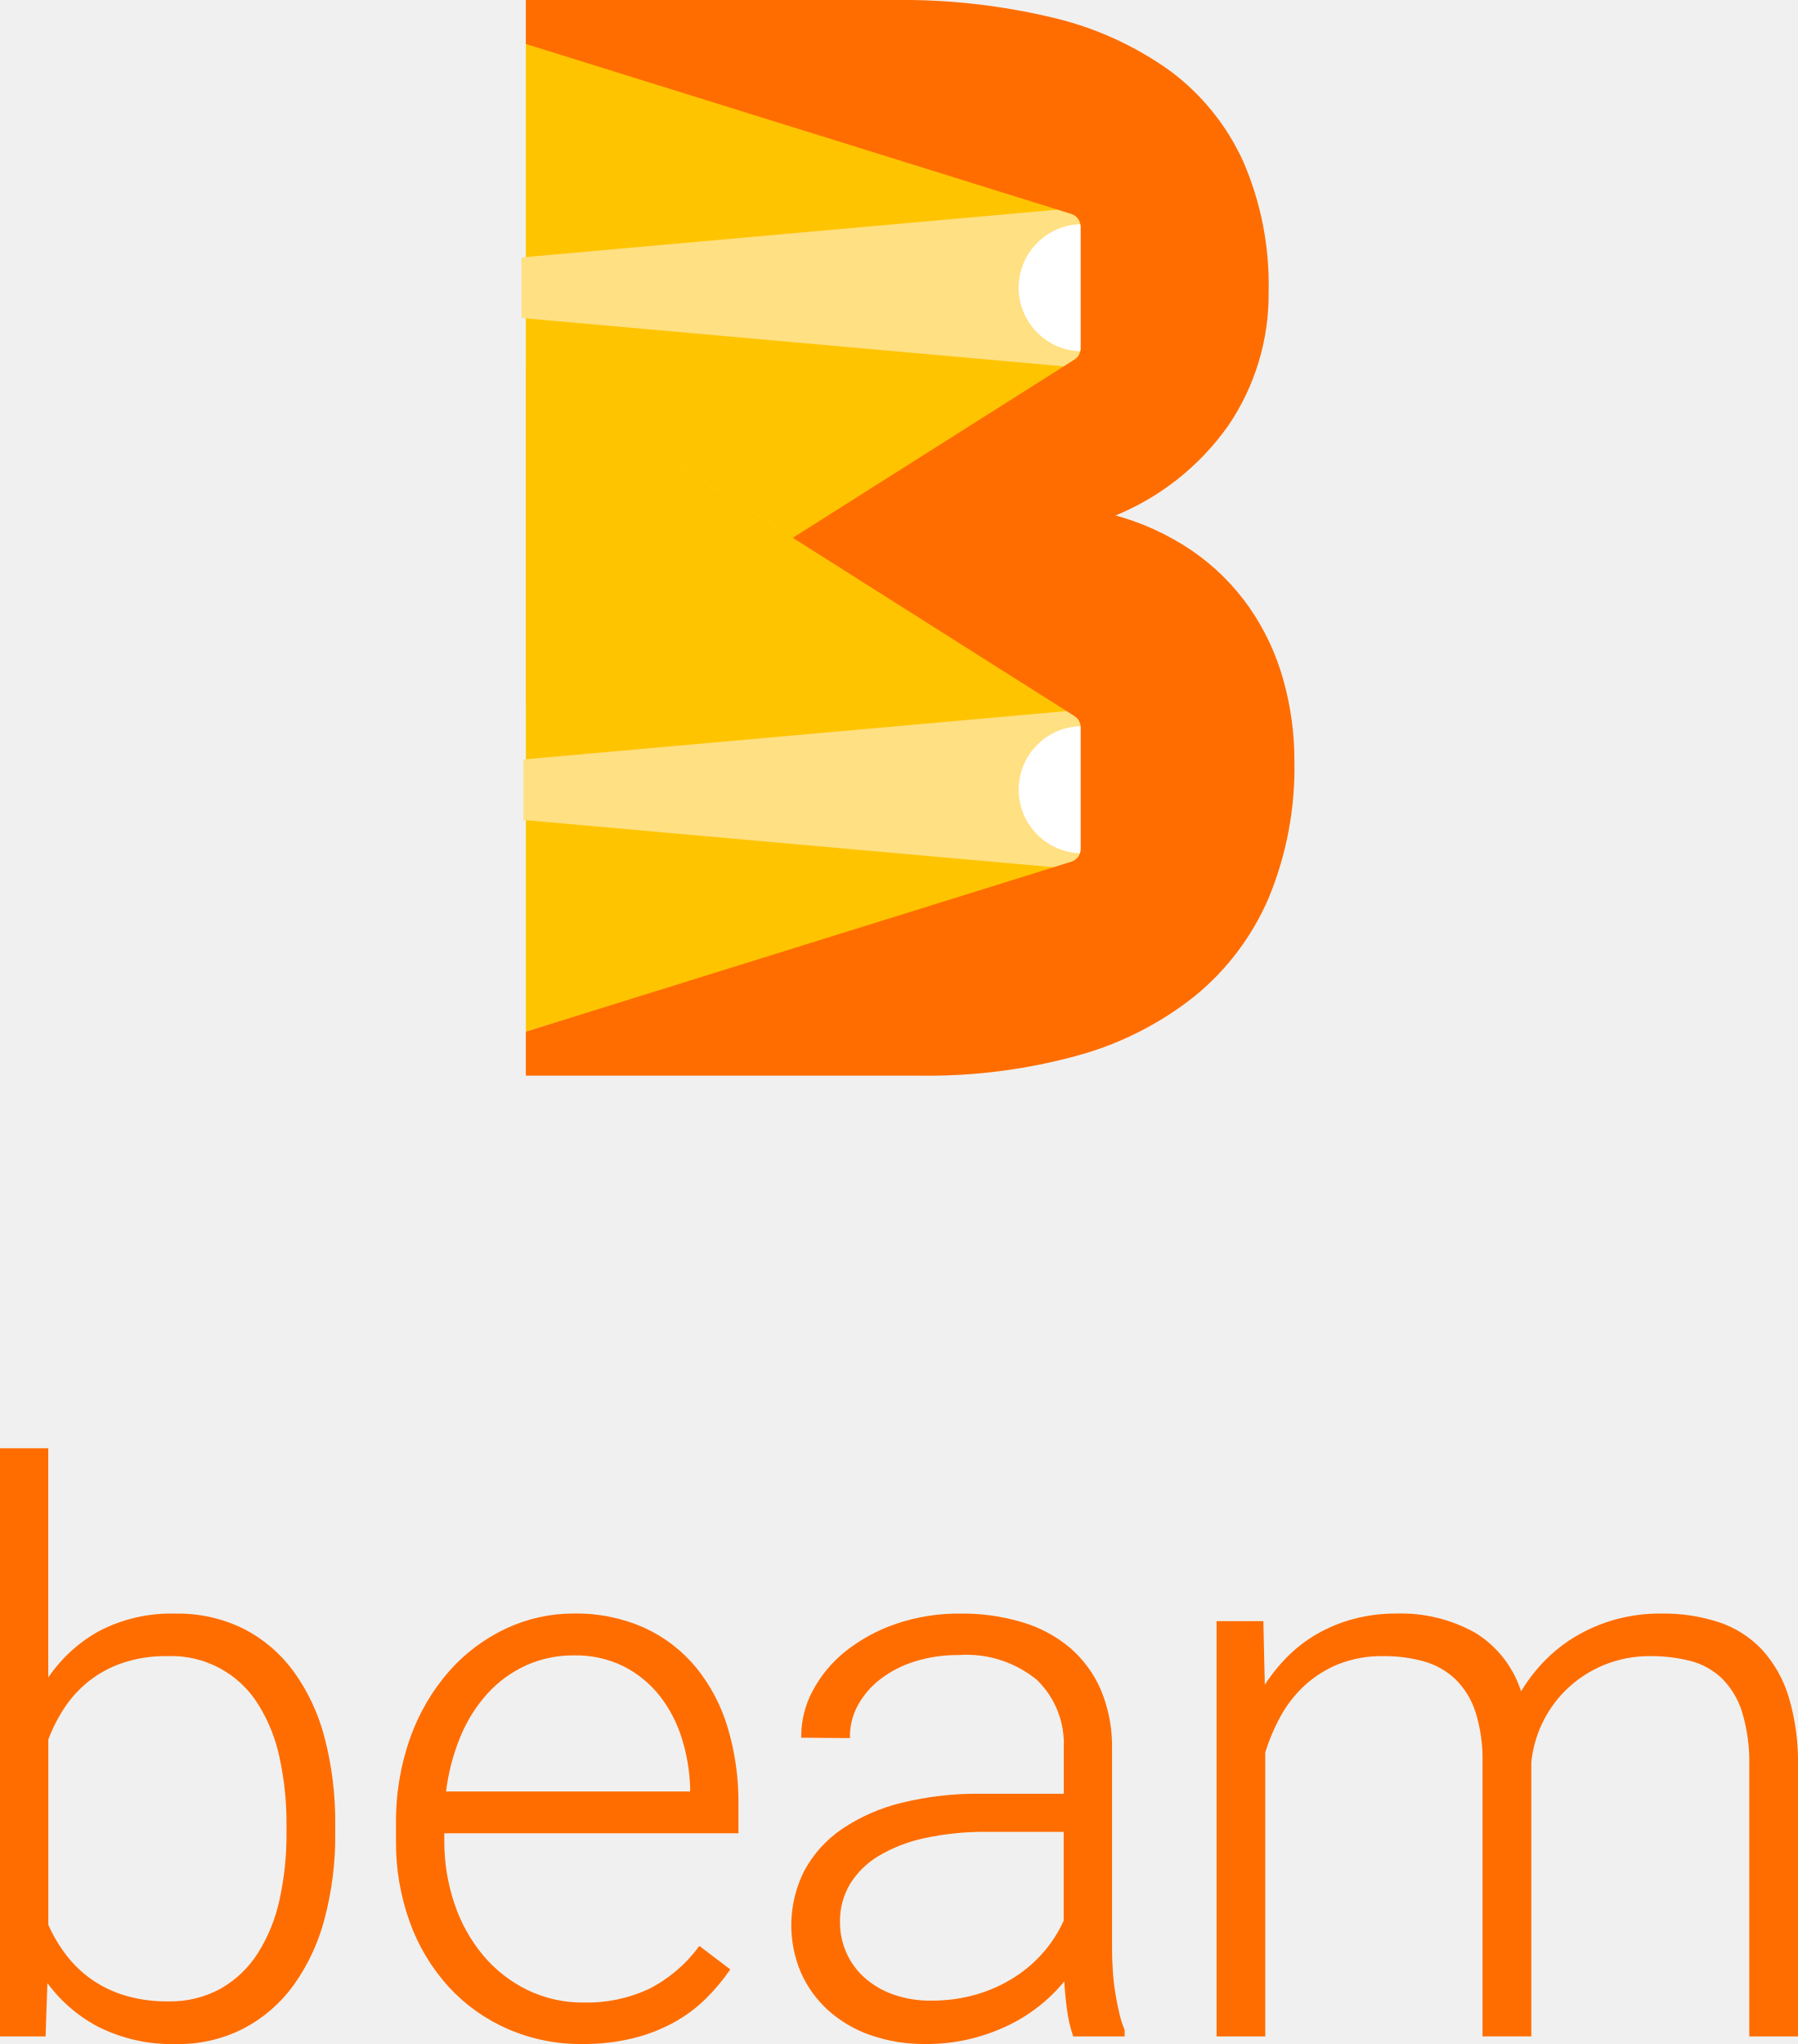
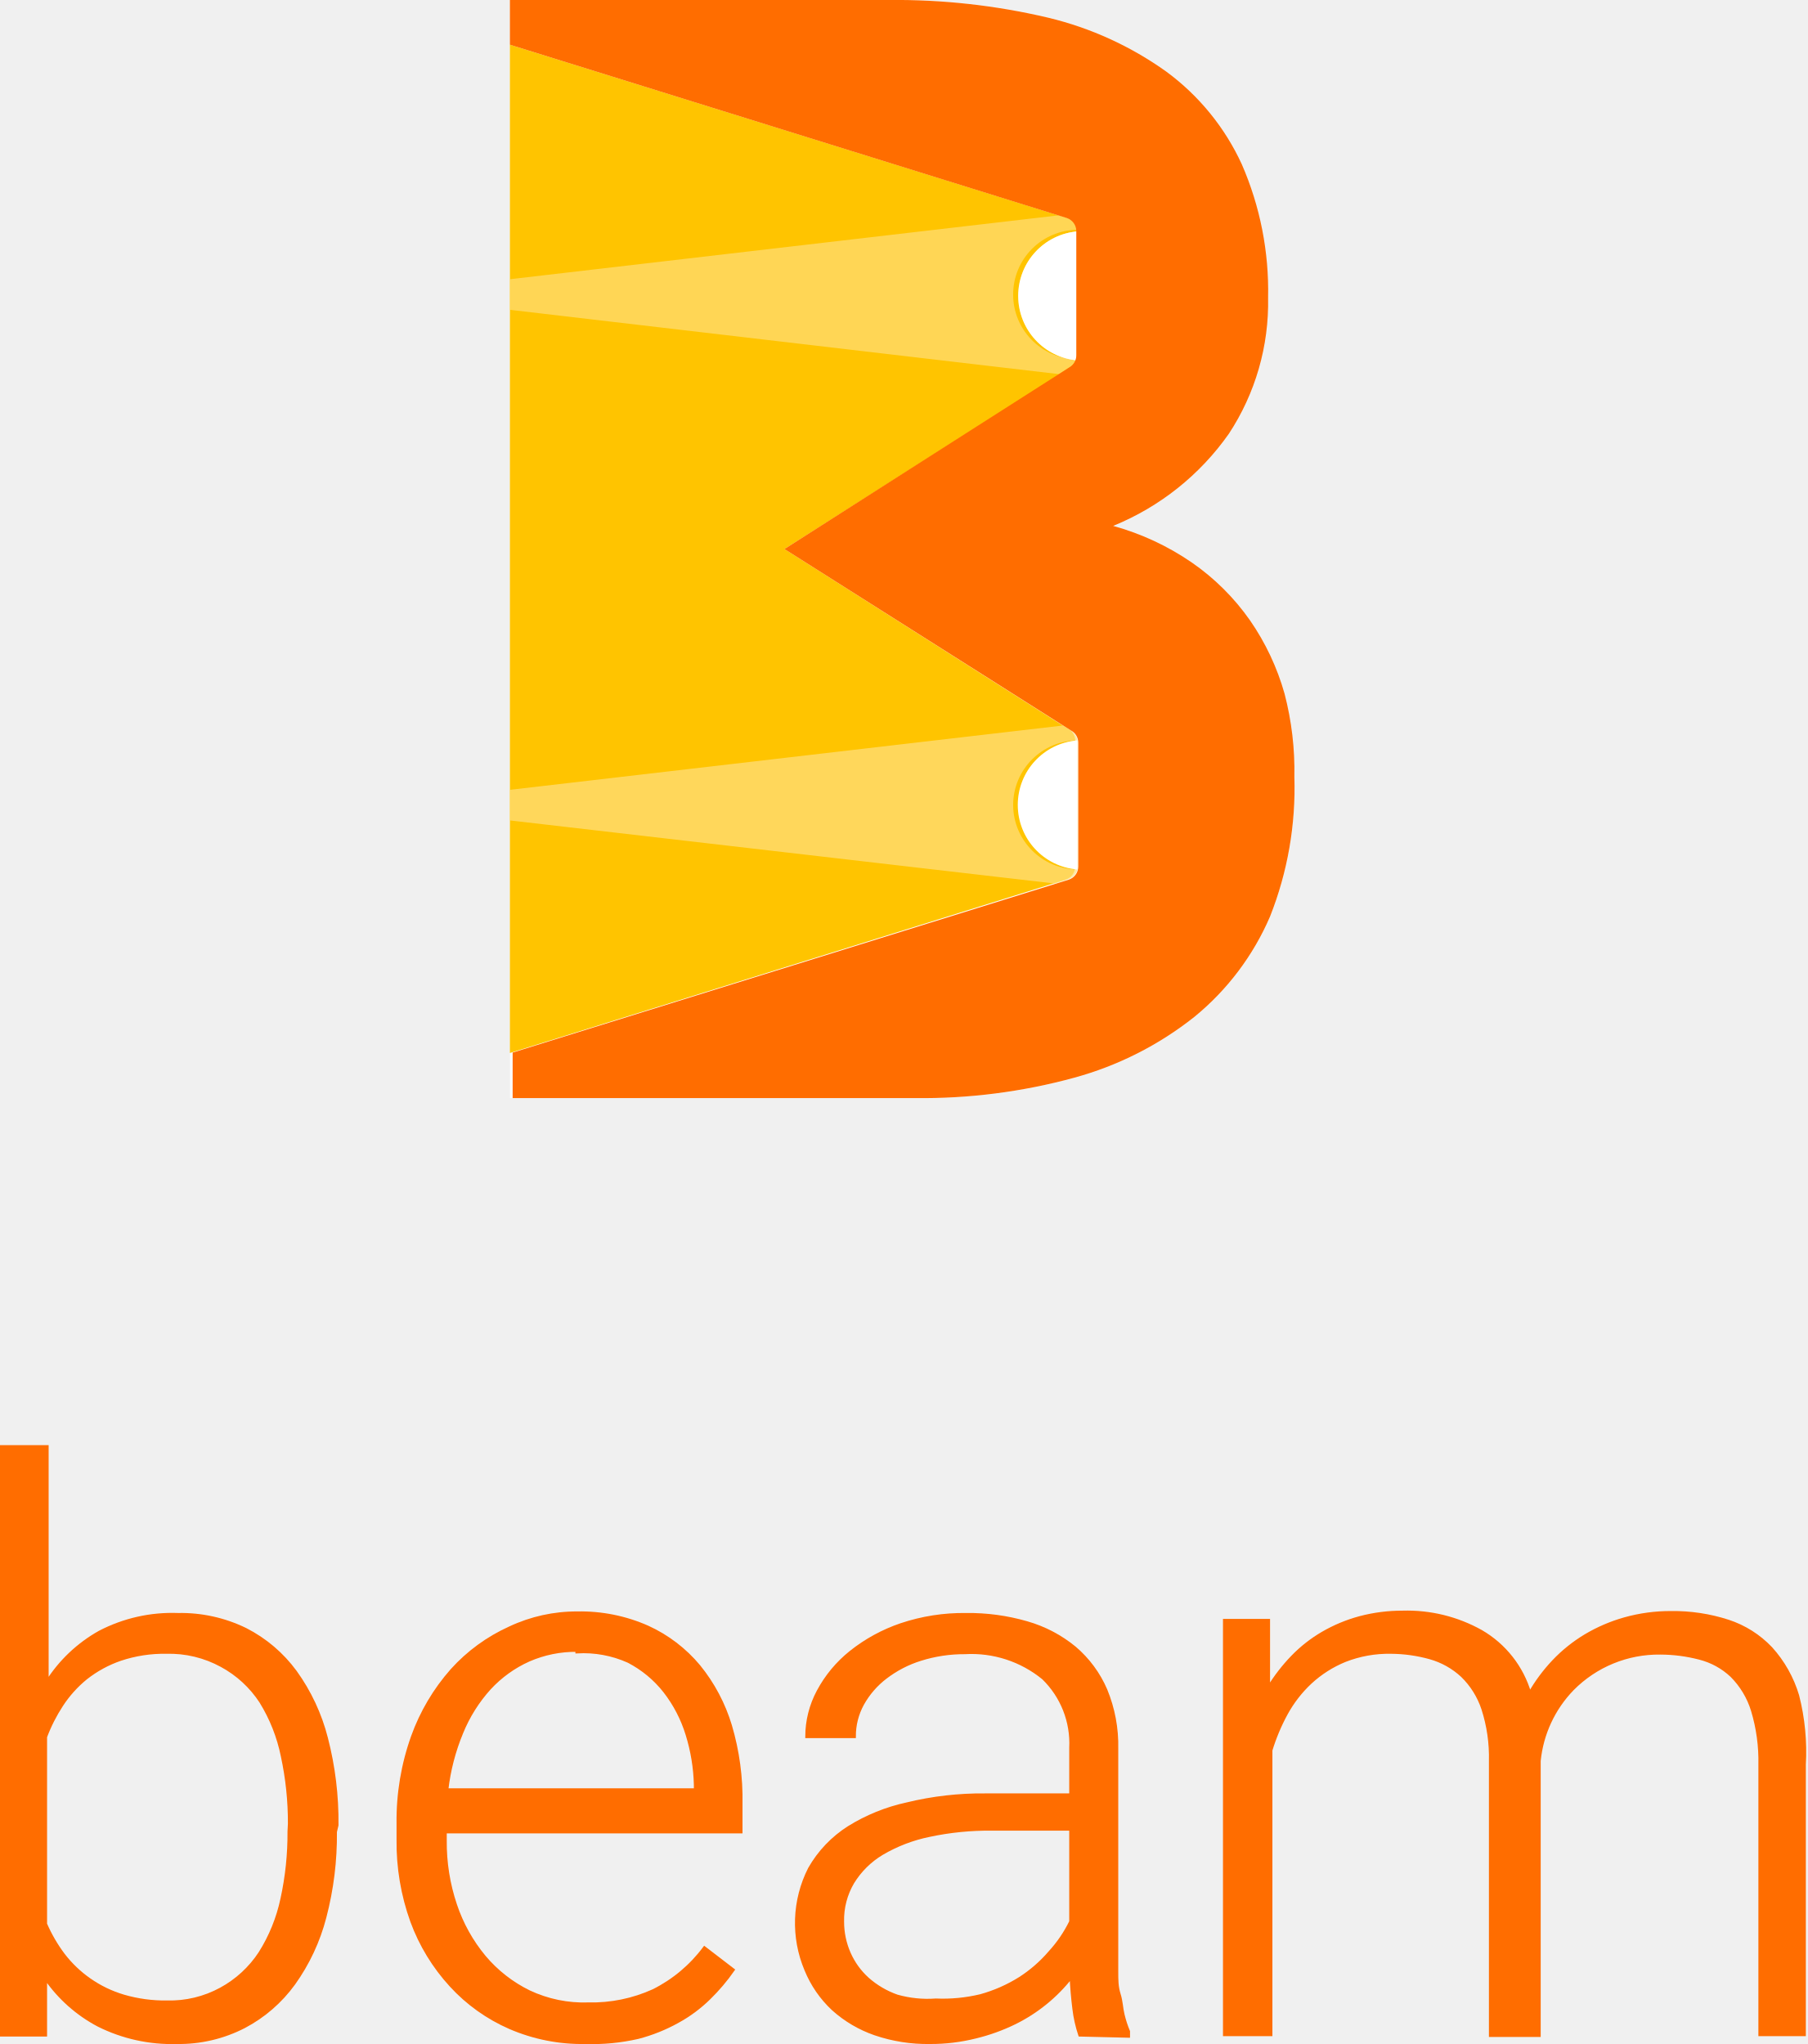
- <svg xmlns="http://www.w3.org/2000/svg" id="Layer_1" data-name="Layer 1" viewBox="0 0 46.081 52.39">
+ <svg xmlns="http://www.w3.org/2000/svg" xmlns:xlink="http://www.w3.org/1999/xlink" viewBox="0 0 46.08 52.12">
  <defs>
-     <style>.cls-1,.cls-8{fill:#ff6d00;stroke:#ff6d00;stroke-miterlimit:10;}.cls-1{stroke-width:0.077px;}.cls-2{fill:#fee900;}.cls-3{fill:#ffc400;}.cls-4{opacity:0.75;fill:url(#linear-gradient);}.cls-5{fill:#ffe082;}.cls-6{fill:url(#linear-gradient-2);}.cls-7{fill:#fff;}.cls-8{stroke-width:0.077px;}</style>
-     <linearGradient id="linear-gradient" x1="13.478" y1="13.778" x2="20.334" y2="13.778" gradientUnits="userSpaceOnUse">
-       <stop offset="0" stop-color="#ffc400" />
-       <stop offset="0.137" stop-color="#fecd00" />
-       <stop offset="0.365" stop-color="#fed400" />
-       <stop offset="1" stop-color="#fed600" />
+     <style>.cls-1,.cls-13{fill:#ff6d00;}.cls-1{stroke:#ff6d00;stroke-miterlimit:10;stroke-width:0.08px;}.cls-11,.cls-2,.cls-7,.cls-9{fill:#fff;}.cls-2{opacity:0.8;}.cls-3{fill:#ffc400;}.cls-4{opacity:0.65;}.cls-5{fill:#ffe082;}.cls-6{fill:url(#linear-gradient);}.cls-7{opacity:0.9;}.cls-8{fill:url(#linear-gradient-2);}.cls-10{opacity:0.7;}.cls-11{opacity:0.6;}.cls-12{fill:url(#linear-gradient-3);}</style>
+     <linearGradient id="linear-gradient" x1="27.47" y1="9.11" x2="27.48" y2="9.11" gradientUnits="userSpaceOnUse">
+       <stop offset="0" stop-color="#fff" stop-opacity="0.1" />
+       <stop offset="0.01" stop-color="#fff" stop-opacity="0.13" />
+       <stop offset="0.07" stop-color="#fff" stop-opacity="0.31" />
+       <stop offset="0.14" stop-color="#fff" stop-opacity="0.48" />
+       <stop offset="0.21" stop-color="#fff" stop-opacity="0.62" />
+       <stop offset="0.29" stop-color="#fff" stop-opacity="0.74" />
+       <stop offset="0.38" stop-color="#fff" stop-opacity="0.83" />
+       <stop offset="0.47" stop-color="#fff" stop-opacity="0.91" />
+       <stop offset="0.58" stop-color="#fff" stop-opacity="0.96" />
+       <stop offset="0.72" stop-color="#fff" stop-opacity="0.99" />
+       <stop offset="1" stop-color="#fff" />
    </linearGradient>
-     <linearGradient id="linear-gradient-2" x1="13.478" y1="11.463" x2="27.736" y2="11.463" gradientUnits="userSpaceOnUse">
-       <stop offset="0" stop-color="#ff0" stop-opacity="0.7" />
-       <stop offset="0.132" stop-color="#fff600" stop-opacity="0.66" />
-       <stop offset="0.314" stop-color="#feef00" stop-opacity="0.626" />
-       <stop offset="0.547" stop-color="#feea00" stop-opacity="0.606" />
-       <stop offset="1" stop-color="#fee900" stop-opacity="0.6" />
+     <linearGradient id="linear-gradient-2" x1="25.83" y1="7.51" x2="27.48" y2="7.51" xlink:href="#linear-gradient" />
+     <linearGradient id="linear-gradient-3" x1="25.83" y1="20.53" x2="27.48" y2="20.53" gradientUnits="userSpaceOnUse">
+       <stop offset="0" stop-color="#fff" stop-opacity="0" />
+       <stop offset="0.01" stop-color="#fffffc" stop-opacity="0.02" />
+       <stop offset="0.17" stop-color="#fffad1" stop-opacity="0.27" />
+       <stop offset="0.34" stop-color="#fff6ac" stop-opacity="0.49" />
+       <stop offset="0.49" stop-color="#fef38e" stop-opacity="0.68" />
+       <stop offset="0.64" stop-color="#fef076" stop-opacity="0.82" />
+       <stop offset="0.78" stop-color="#feee65" stop-opacity="0.92" />
+       <stop offset="0.9" stop-color="#feed5b" stop-opacity="0.98" />
+       <stop offset="1" stop-color="#feed57" />
+       <stop offset="1" stop-color="#fef17e" />
+       <stop offset="1" stop-color="#fef5a1" />
+       <stop offset="1" stop-color="#fff8be" />
+       <stop offset="1" stop-color="#fffbd6" />
+       <stop offset="1" stop-color="#fffde8" />
+       <stop offset="1" stop-color="#fffef5" />
+       <stop offset="1" stop-color="#fffffd" />
+       <stop offset="1" stop-color="#fff" />
    </linearGradient>
  </defs>
-   <path class="cls-1" d="M310.052,590.743a8.267,8.267,0,0,1-.269,2.178,5.111,5.111,0,0,1-.786,1.694,3.673,3.673,0,0,1-1.27,1.104,3.616,3.616,0,0,1-1.709.396,4.177,4.177,0,0,1-1.987-.439,3.783,3.783,0,0,1-1.353-1.201l-0.049,1.445h-1.094v-15h1.162v5.967a3.763,3.763,0,0,1,1.338-1.274,3.961,3.961,0,0,1,1.963-.454,3.752,3.752,0,0,1,1.719.381,3.597,3.597,0,0,1,1.274,1.084,5.015,5.015,0,0,1,.791,1.694,8.493,8.493,0,0,1,.269,2.222v0.205Zm-1.172-.205a8.014,8.014,0,0,0-.176-1.719,4.231,4.231,0,0,0-.552-1.387,2.655,2.655,0,0,0-2.368-1.26,3.496,3.496,0,0,0-1.172.181,2.962,2.962,0,0,0-.879.483,3.025,3.025,0,0,0-.625.693,4.132,4.132,0,0,0-.41.811v4.766a3.883,3.883,0,0,0,.464.786,2.97,2.97,0,0,0,.659.635,3.041,3.041,0,0,0,.874.42,3.749,3.749,0,0,0,1.108.151,2.715,2.715,0,0,0,1.372-.332,2.781,2.781,0,0,0,.962-0.918,4.23,4.23,0,0,0,.562-1.382,7.764,7.764,0,0,0,.181-1.724v-0.205Z" transform="translate(-301.4981 -543.7621)" />
-   <path class="cls-1" d="M316.422,596.114a4.632,4.632,0,0,1-1.904-.386,4.454,4.454,0,0,1-1.499-1.074,4.935,4.935,0,0,1-.981-1.636,5.93,5.93,0,0,1-.352-2.08v-0.42a6.346,6.346,0,0,1,.366-2.212,5.219,5.219,0,0,1,.991-1.689,4.454,4.454,0,0,1,1.44-1.079,4.024,4.024,0,0,1,1.724-.381,4.223,4.223,0,0,1,1.787.361,3.688,3.688,0,0,1,1.313,1.006,4.417,4.417,0,0,1,.806,1.533,6.589,6.589,0,0,1,.273,1.943v0.713h-7.539v0.225a4.991,4.991,0,0,0,.264,1.636,4.105,4.105,0,0,0,.742,1.333,3.5,3.5,0,0,0,1.143.894,3.282,3.282,0,0,0,1.475.327,3.798,3.798,0,0,0,1.655-.342,3.661,3.661,0,0,0,1.304-1.094l0.732,0.557a5.051,5.051,0,0,1-.61.723,3.63,3.63,0,0,1-.806.596,4.31,4.31,0,0,1-1.035.4A5.239,5.239,0,0,1,316.422,596.114Zm-0.215-9.961a2.977,2.977,0,0,0-1.23.254,3.073,3.073,0,0,0-1.001.723,3.837,3.837,0,0,0-.713,1.128,5.426,5.426,0,0,0-.376,1.46h6.338v-0.127a4.722,4.722,0,0,0-.215-1.284,3.439,3.439,0,0,0-.571-1.099,2.826,2.826,0,0,0-.933-0.767A2.797,2.797,0,0,0,316.208,586.153Z" transform="translate(-301.4981 -543.7621)" />
-   <path class="cls-1" d="M329.032,595.919a3.346,3.346,0,0,1-.151-0.669q-0.053-.396-0.073-0.806a4.172,4.172,0,0,1-1.436,1.172,4.845,4.845,0,0,1-.986.361,4.671,4.671,0,0,1-1.162.137,4.134,4.134,0,0,1-1.401-.225,3.125,3.125,0,0,1-1.074-.63,2.829,2.829,0,0,1-.688-0.952,3.058,3.058,0,0,1,.088-2.583,3.015,3.015,0,0,1,.957-1.055,4.693,4.693,0,0,1,1.519-.664,8.109,8.109,0,0,1,2.007-.229h2.168v-1.201a2.317,2.317,0,0,0-.698-1.782,2.887,2.887,0,0,0-2.036-.649,3.703,3.703,0,0,0-1.133.166,2.87,2.87,0,0,0-.894.459,2.188,2.188,0,0,0-.586.679,1.7,1.7,0,0,0-.21.825l-1.172-.01a2.446,2.446,0,0,1,.293-1.152,3.207,3.207,0,0,1,.825-0.991,4.241,4.241,0,0,1,1.279-.698,4.946,4.946,0,0,1,1.655-.264,5.333,5.333,0,0,1,1.548.215,3.379,3.379,0,0,1,1.216.645,2.934,2.934,0,0,1,.791,1.074,3.711,3.711,0,0,1,.283,1.504v5.117q0,0.274.02,0.566c0.013,0.195.034,0.385,0.063,0.566q0.044,0.274.103,0.522a2.711,2.711,0,0,0,.137.435v0.117h-1.25Zm-3.672-.84a4.113,4.113,0,0,0,1.177-.161,3.777,3.777,0,0,0,.981-0.444,3.456,3.456,0,0,0,.762-0.659,3.313,3.313,0,0,0,.518-0.815v-2.324h-2.002a7.269,7.269,0,0,0-1.606.161,3.922,3.922,0,0,0-1.196.464,2.195,2.195,0,0,0-.747.737,1.884,1.884,0,0,0-.259.981,1.965,1.965,0,0,0,.166.806,1.917,1.917,0,0,0,.474.654,2.257,2.257,0,0,0,.747.439A2.849,2.849,0,0,0,325.36,595.079Z" transform="translate(-301.4981 -543.7621)" />
-   <path class="cls-1" d="M333.84,585.352l0.039,1.719a4.541,4.541,0,0,1,.61-0.786,3.589,3.589,0,0,1,.776-0.605,3.894,3.894,0,0,1,.938-0.386,4.207,4.207,0,0,1,1.094-.137,3.864,3.864,0,0,1,1.992.488,2.701,2.701,0,0,1,1.182,1.562,4.344,4.344,0,0,1,.61-0.815,3.876,3.876,0,0,1,.811-0.649,4.165,4.165,0,0,1,1.001-.43,4.311,4.311,0,0,1,1.182-.156,4.528,4.528,0,0,1,1.465.22,2.634,2.634,0,0,1,1.089.693,3.126,3.126,0,0,1,.679,1.206,5.805,5.805,0,0,1,.234,1.758v6.885h-1.172v-6.895a4.437,4.437,0,0,0-.186-1.392,2.135,2.135,0,0,0-.527-0.879,1.858,1.858,0,0,0-.815-0.454,4.041,4.041,0,0,0-1.04-.127,3.09,3.09,0,0,0-2.241.923,3.073,3.073,0,0,0-.854,1.831v6.992H339.533V588.936a4.021,4.021,0,0,0-.186-1.318,2.098,2.098,0,0,0-.527-0.85,1.969,1.969,0,0,0-.815-0.459,3.791,3.791,0,0,0-1.05-.137,3.053,3.053,0,0,0-1.172.21,2.917,2.917,0,0,0-.884.562,3.159,3.159,0,0,0-.62.801,5.05,5.05,0,0,0-.391.928v7.246H332.717V585.352h1.123Z" transform="translate(-301.4981 -543.7621)" />
-   <polygon class="cls-2" points="13.478 9.483 20.334 13.786 27.736 9.141 27.736 5.513 13.478 1.044 13.478 9.483" />
-   <polygon class="cls-3" points="13.478 1.044 13.478 9.483 13.478 9.597 13.478 18.089 27.736 9.141 27.736 5.513 13.478 1.044" />
-   <polygon class="cls-4" points="13.478 9.589 13.478 18.081 20.334 13.778 13.478 9.476 13.478 9.589" />
-   <polygon class="cls-3" points="13.478 9.483 13.478 18.089 13.478 26.443 27.736 22.059 27.736 18.432 13.478 9.483" />
-   <polygon class="cls-5" points="13.415 19.465 13.415 21.017 27.736 22.293 27.736 18.19 13.415 19.465" />
-   <polygon class="cls-5" points="13.367 6.598 13.367 8.151 27.67 9.426 27.67 5.323 13.367 6.598" />
-   <polygon class="cls-2" points="13.478 1.044 27.736 5.513 27.736 5.513 13.478 1.044" />
-   <polygon class="cls-6" points="20.334 13.786 27.736 9.141 20.334 13.786 20.334 13.786" />
-   <path class="cls-7" d="M327.606,564.003a1.629,1.629,0,0,0,1.629,1.629v-3.258A1.629,1.629,0,0,0,327.606,564.003Z" transform="translate(-301.4981 -543.7621)" />
-   <path class="cls-7" d="M327.606,551.137a1.629,1.629,0,0,0,1.629,1.629v-3.258A1.629,1.629,0,0,0,327.606,551.137Z" transform="translate(-301.4981 -543.7621)" />
-   <path class="cls-8" d="M334.351,561.193a6.117,6.117,0,0,0-.859-1.832,5.775,5.775,0,0,0-1.454-1.445,6.565,6.565,0,0,0-2.068-.935,6.563,6.563,0,0,0,2.984-2.342,5.937,5.937,0,0,0,1.02-3.399,7.872,7.872,0,0,0-.652-3.333,5.921,5.921,0,0,0-1.879-2.313,8.449,8.449,0,0,0-3.003-1.35,16.552,16.552,0,0,0-4.003-.444h-9.423v1.061l13.956,4.348a0.383,0.383,0,0,1,.264.364v3.116a0.383,0.383,0,0,1-.196.334l-7.15,4.524,7.15,4.524a0.383,0.383,0,0,1,.196.334v3.116a0.383,0.383,0,0,1-.264.364l-13.956,4.348v1.061H325.098a14.401,14.401,0,0,0,3.994-.51,8.339,8.339,0,0,0,3.003-1.52,6.566,6.566,0,0,0,1.888-2.512,8.688,8.688,0,0,0,.652-3.484A7.591,7.591,0,0,0,334.351,561.193Z" transform="translate(-301.4981 -543.7621)" />
+   <g id="Calque_2" data-name="Calque 2">
+     <g id="Layer_1" data-name="Layer 1">
+       <path class="cls-1" d="M8.55,46.71a8.27,8.27,0,0,1-.27,2.18,5.11,5.11,0,0,1-.79,1.69,3.67,3.67,0,0,1-1.27,1.1,3.62,3.62,0,0,1-1.71.4,4.18,4.18,0,0,1-2-.44,3.78,3.78,0,0,1-1.35-1.2l0,1.45H0v-15H1.2v6a3.76,3.76,0,0,1,1.34-1.27,4,4,0,0,1,2-.45,3.75,3.75,0,0,1,1.72.38,3.6,3.6,0,0,1,1.27,1.08,5,5,0,0,1,.79,1.69,8.49,8.49,0,0,1,.27,2.22Zm-1.17-.21a8,8,0,0,0-.18-1.72,4.23,4.23,0,0,0-.55-1.39,2.77,2.77,0,0,0-1-.92,2.78,2.78,0,0,0-1.41-.34,3.5,3.5,0,0,0-1.17.18,3,3,0,0,0-.88.48,3,3,0,0,0-.62.69,4.13,4.13,0,0,0-.41.81v4.77a3.88,3.88,0,0,0,.46.79,3,3,0,0,0,.66.63,3,3,0,0,0,.87.42,3.75,3.75,0,0,0,1.11.15,2.72,2.72,0,0,0,1.37-.33,2.78,2.78,0,0,0,1-.92,4.23,4.23,0,0,0,.56-1.38,7.76,7.76,0,0,0,.18-1.72Z" />
+       <path class="cls-1" d="M14.92,52.08A4.63,4.63,0,0,1,13,51.7a4.45,4.45,0,0,1-1.5-1.07,4.93,4.93,0,0,1-1-1.64,5.93,5.93,0,0,1-.35-2.08v-.42a6.35,6.35,0,0,1,.37-2.21,5.22,5.22,0,0,1,1-1.69A4.45,4.45,0,0,1,13,41.51a4,4,0,0,1,1.72-.38,4.22,4.22,0,0,1,1.79.36,3.69,3.69,0,0,1,1.31,1A4.42,4.42,0,0,1,18.62,44,6.59,6.59,0,0,1,18.89,46v.71H11.35v.22a5,5,0,0,0,.26,1.64,4.11,4.11,0,0,0,.74,1.33,3.5,3.5,0,0,0,1.14.89A3.28,3.28,0,0,0,15,51.1a3.8,3.8,0,0,0,1.66-.34,3.66,3.66,0,0,0,1.3-1.09l.73.56a5.05,5.05,0,0,1-.61.72,3.63,3.63,0,0,1-.81.6,4.31,4.31,0,0,1-1,.4A5.24,5.24,0,0,1,14.92,52.08Zm-.21-10a3,3,0,0,0-1.23.25,3.07,3.07,0,0,0-1,.72,3.84,3.84,0,0,0-.71,1.13,5.43,5.43,0,0,0-.38,1.46h6.34v-.13a4.72,4.72,0,0,0-.21-1.28,3.44,3.44,0,0,0-.57-1.1,2.83,2.83,0,0,0-.93-.77A2.8,2.8,0,0,0,14.71,42.12Z" />
+       <path class="cls-1" d="M27.53,51.89a3.35,3.35,0,0,1-.15-.67q-.05-.4-.07-.81a4.17,4.17,0,0,1-1.44,1.17,4.85,4.85,0,0,1-1,.36,4.67,4.67,0,0,1-1.16.14,4.13,4.13,0,0,1-1.4-.22,3.13,3.13,0,0,1-1.07-.63,2.83,2.83,0,0,1-.69-1,3.06,3.06,0,0,1,.09-2.58,3,3,0,0,1,1-1.05A4.69,4.69,0,0,1,23.12,46a8.11,8.11,0,0,1,2-.23H27.3v-1.2a2.32,2.32,0,0,0-.7-1.78,2.89,2.89,0,0,0-2-.65,3.7,3.7,0,0,0-1.13.17,2.87,2.87,0,0,0-.89.46,2.19,2.19,0,0,0-.59.68,1.7,1.7,0,0,0-.21.83H20.57a2.45,2.45,0,0,1,.29-1.15,3.21,3.21,0,0,1,.83-1,4.24,4.24,0,0,1,1.28-.7,5,5,0,0,1,1.66-.26,5.33,5.33,0,0,1,1.55.21,3.38,3.38,0,0,1,1.22.64,2.93,2.93,0,0,1,.79,1.07,3.71,3.71,0,0,1,.28,1.5v5.12q0,.27,0,.57c0,.2,0,.38.06.57s.06.36.1.52a2.71,2.71,0,0,0,.14.43v.12ZM23.86,51A4.11,4.11,0,0,0,25,50.89a3.78,3.78,0,0,0,1-.44,3.46,3.46,0,0,0,.76-.66A3.31,3.31,0,0,0,27.3,49V46.64h-2a7.27,7.27,0,0,0-1.61.16,3.92,3.92,0,0,0-1.2.46,2.2,2.2,0,0,0-.75.74,1.88,1.88,0,0,0-.26,1,2,2,0,0,0,.17.81,1.92,1.92,0,0,0,.47.65,2.26,2.26,0,0,0,.75.44A2.85,2.85,0,0,0,23.86,51Z" />
+       <path class="cls-1" d="M32.34,41.32l0,1.72a4.54,4.54,0,0,1,.61-.79,3.59,3.59,0,0,1,.78-.61,3.89,3.89,0,0,1,.94-.39,4.21,4.21,0,0,1,1.09-.14,3.86,3.86,0,0,1,2,.49A2.7,2.7,0,0,1,39,43.18a4.34,4.34,0,0,1,.61-.82,3.88,3.88,0,0,1,.81-.65,4.16,4.16,0,0,1,1-.43,4.31,4.31,0,0,1,1.18-.16,4.53,4.53,0,0,1,1.46.22,2.63,2.63,0,0,1,1.09.69,3.13,3.13,0,0,1,.68,1.21A5.8,5.8,0,0,1,46,45v6.88H44.87V45a4.44,4.44,0,0,0-.19-1.39,2.14,2.14,0,0,0-.53-.88,1.86,1.86,0,0,0-.82-.45,4,4,0,0,0-1-.13,3.09,3.09,0,0,0-2.24.92,3.07,3.07,0,0,0-.85,1.83v7H38v-7a4,4,0,0,0-.19-1.32,2.1,2.1,0,0,0-.53-.85,2,2,0,0,0-.82-.46,3.79,3.79,0,0,0-1-.14,3.05,3.05,0,0,0-1.17.21,2.92,2.92,0,0,0-.88.56,3.16,3.16,0,0,0-.62.8,5,5,0,0,0-.39.93v7.25H31.22V41.32Z" />
+       <path class="cls-2" d="M13,1.14V26.85h0V28H23.32a14.73,14.73,0,0,0,4.07-.52,8.55,8.55,0,0,0,3.06-1.55,6.74,6.74,0,0,0,1.93-2.56A8.9,8.9,0,0,0,33,19.81a7.78,7.78,0,0,0-.29-2.12,6.28,6.28,0,0,0-.88-1.87,5.93,5.93,0,0,0-1.49-1.48,6.67,6.67,0,0,0-2-.93,6.69,6.69,0,0,0,2.95-2.35,6.09,6.09,0,0,0,1-3.47,8.07,8.07,0,0,0-.67-3.4,6.08,6.08,0,0,0-1.92-2.36A8.66,8.66,0,0,0,26.72.45,16.92,16.92,0,0,0,22.65,0H13V1.14" />
+       <path class="cls-3" d="M27.3,18.63,20,14,27.3,9.37a.35.35,0,0,0,.18-.31V5.9a.35.35,0,0,0-.24-.33L13,1.14V26.85h0l14.17-4.42a.35.35,0,0,0,.24-.33V18.93A.35.35,0,0,0,27.3,18.63Z" />
+       <g class="cls-4">
+         <path class="cls-5" d="M25.83,7.51a1.65,1.65,0,0,1,1.64-1.65.35.35,0,0,0-.24-.3L27,5.49,13,7.12V7.9L27,9.54l.26-.17a.35.35,0,0,0,.17-.21A1.65,1.65,0,0,1,25.83,7.51Z" />
+       </g>
+       <g class="cls-4">
+         <path class="cls-6" d="M27.47,9.16a.35.35,0,0,0,0-.09A.35.35,0,0,1,27.47,9.16Z" />
+       </g>
+       <path class="cls-7" d="M27.48,5.87h0a.34.34,0,0,1,0,0S27.48,5.88,27.48,5.87Z" />
+       <polygon class="cls-7" points="27.47 9.16 27.47 9.16 27.47 9.16 27.47 9.16" />
+       <g class="cls-4">
+         <path class="cls-8" d="M27.48,5.9a.34.34,0,0,0,0,0,1.65,1.65,0,0,0,0,3.29h0a.35.35,0,0,0,0-.09Z" />
+       </g>
+       <path class="cls-9" d="M27.48,5.9a.34.34,0,0,0,0,0,1.65,1.65,0,0,0,0,3.29h0a.35.35,0,0,0,0-.09Z" />
+       <g class="cls-10">
+         <path class="cls-5" d="M25.83,20.53a1.65,1.65,0,0,1,1.64-1.65.35.35,0,0,0-.17-.25l-.2-.13L13,20.14v.78L26.9,22.53l.34-.11a.35.35,0,0,0,.23-.25A1.65,1.65,0,0,1,25.83,20.53Z" />
+       </g>
+       <path class="cls-11" d="M27.47,22.17a.35.35,0,0,0,0-.08.35.35,0,0,1,0,.08Z" />
+       <path class="cls-11" d="M27.48,18.88h0a.34.34,0,0,1,0,.05A.35.35,0,0,0,27.48,18.88Z" />
+       <g class="cls-10">
+         <path class="cls-12" d="M27.47,18.88a1.65,1.65,0,0,0,0,3.29.35.35,0,0,0,0-.08V18.93A.34.34,0,0,0,27.47,18.88Z" />
+       </g>
+       <path class="cls-9" d="M27.47,18.88a1.65,1.65,0,0,0,0,3.29.35.35,0,0,0,0-.08V18.93A.34.34,0,0,0,27.47,18.88Z" />
+       <path class="cls-13" d="M32.75,17.69a6.28,6.28,0,0,0-.88-1.87,5.93,5.93,0,0,0-1.49-1.48,6.67,6.67,0,0,0-2-.93,6.69,6.69,0,0,0,2.95-2.35,6.09,6.09,0,0,0,1-3.47,8.07,8.07,0,0,0-.67-3.4,6.08,6.08,0,0,0-1.92-2.36A8.66,8.66,0,0,0,26.72.45,16.92,16.92,0,0,0,22.65,0H13V1.14l14.2,4.42a.35.35,0,0,1,.24.33V9.06a.35.35,0,0,1-.18.31L20,14,20,14l7.31,4.63a.35.35,0,0,1,.18.31v3.16a.35.35,0,0,1-.24.33L13.07,26.84h0V28H23.32a14.73,14.73,0,0,0,4.07-.52,8.55,8.55,0,0,0,3.06-1.55,6.74,6.74,0,0,0,1.93-2.56A8.9,8.9,0,0,0,33,19.81,7.78,7.78,0,0,0,32.75,17.69Z" />
+     </g>
+   </g>
</svg>
